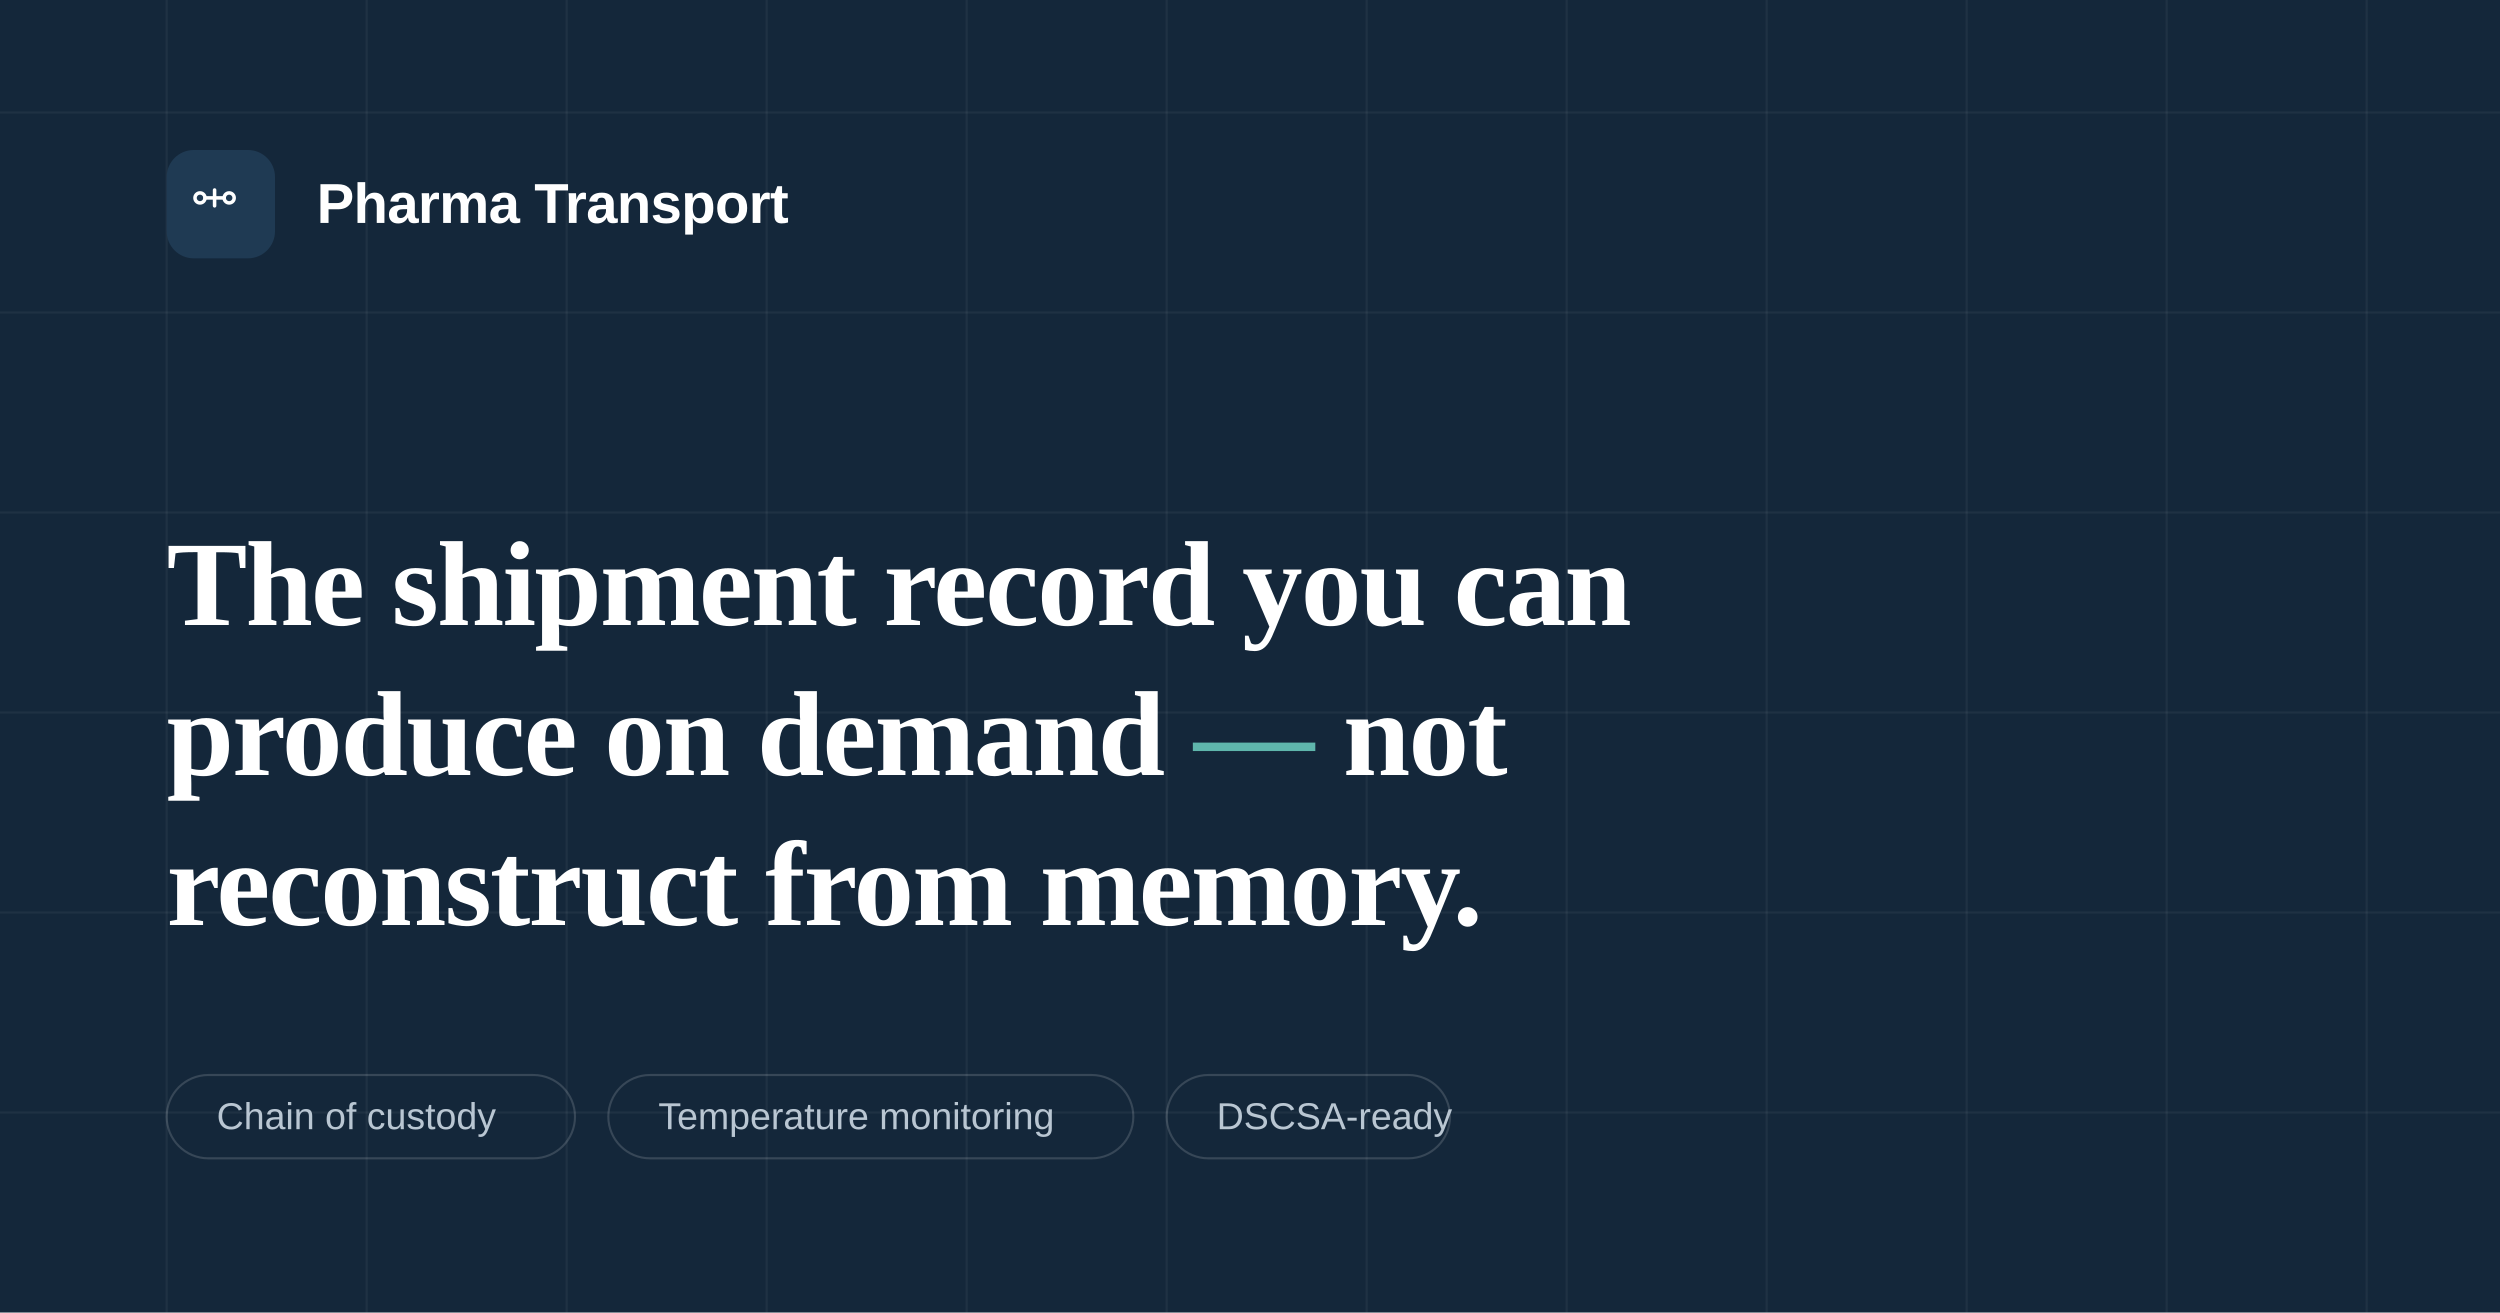
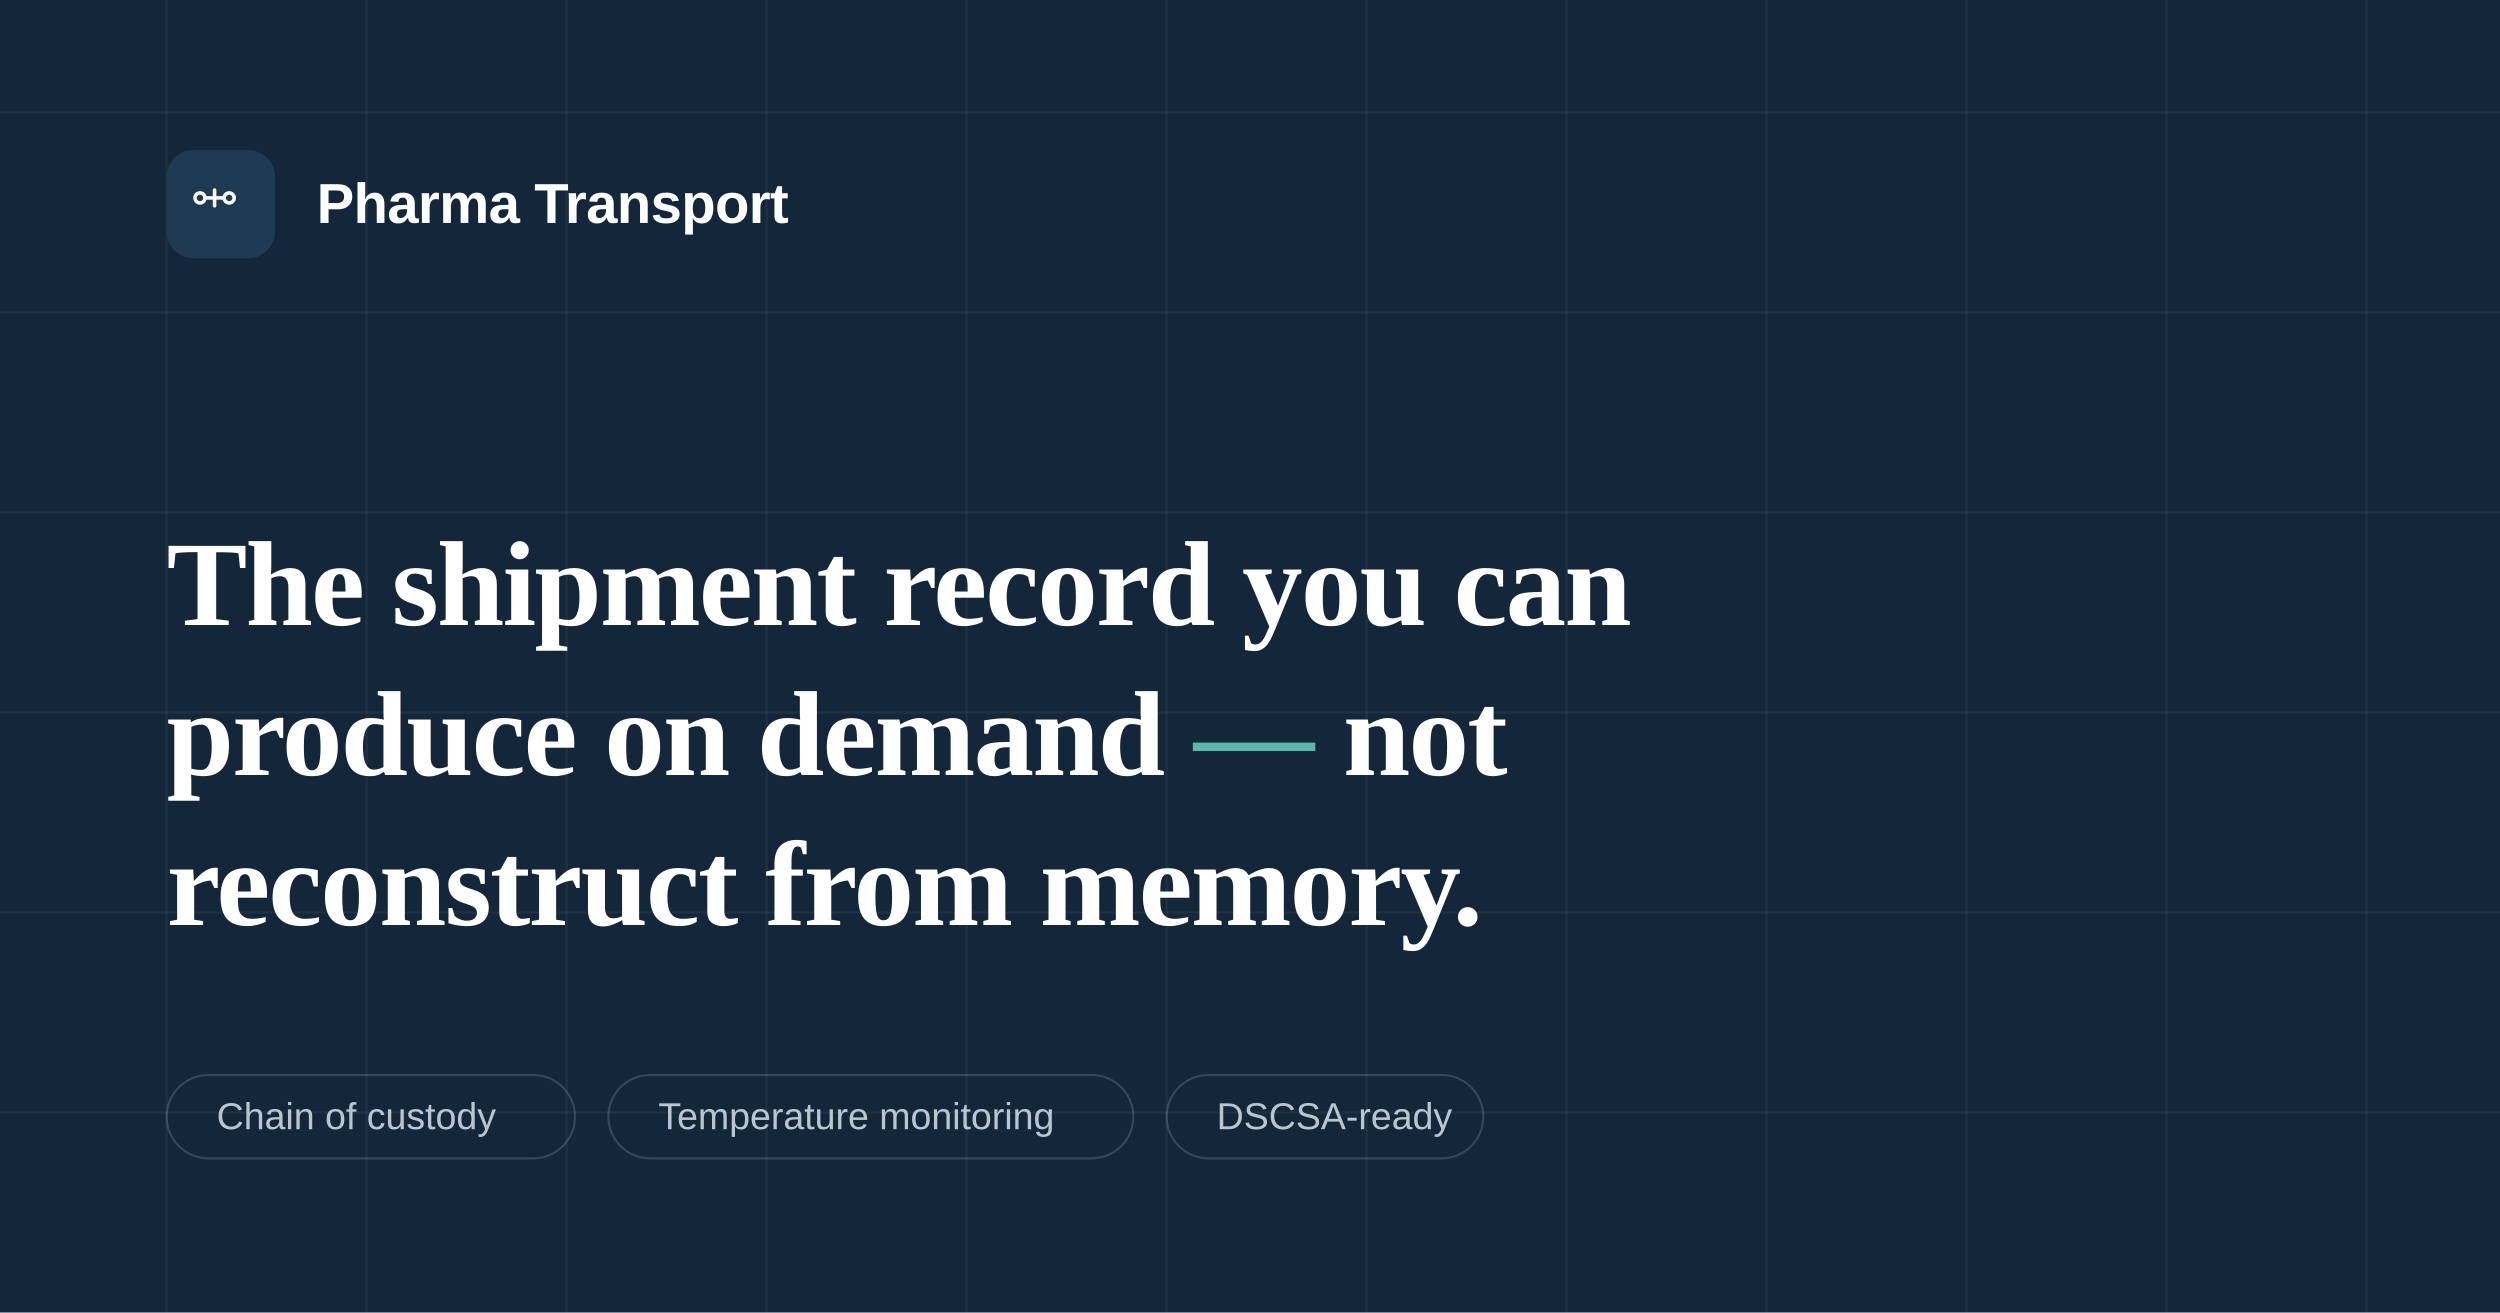
<svg xmlns="http://www.w3.org/2000/svg" width="1200" height="630" viewBox="0 0 1200 630" font-family="'IBM Plex Sans', 'Helvetica Neue', Arial, sans-serif">
  <rect width="1200" height="630" fill="#14273a" />
  <g stroke="#ffffff" stroke-opacity="0.05" stroke-width="1">
    <path d="M80 0V630M176 0V630M272 0V630M368 0V630M464 0V630M560 0V630M656 0V630M752 0V630M848 0V630M944 0V630M1040 0V630M1136 0V630" />
    <path d="M0 54H1200M0 150H1200M0 246H1200M0 342H1200M0 438H1200M0 534H1200" />
  </g>
  <g transform="translate(80,72)">
    <rect width="52" height="52" rx="13" fill="#1f3a53" />
    <g transform="translate(11,11)" stroke="#ffffff" stroke-width="1.7" stroke-linecap="round" stroke-linejoin="round" fill="none">
      <circle cx="5" cy="12" r="2.4" />
      <circle cx="19" cy="12" r="2.4" />
      <path d="M7.4 12h9.2" />
      <path d="M12 8.2v7.6" />
    </g>
    <text x="72" y="35" fill="#ffffff" font-size="27" font-weight="600" letter-spacing="-0.3">Pharma Transport</text>
  </g>
  <text fill="#ffffff" font-family="'IBM Plex Serif', Georgia, 'Times New Roman', serif" font-size="58" font-weight="600" letter-spacing="-0.8">
    <tspan x="80" y="300">The shipment record you can</tspan>
    <tspan x="80" y="372">produce on demand <tspan fill="#5fb6ac">—</tspan> not</tspan>
    <tspan x="80" y="444">reconstruct from memory.</tspan>
  </text>
  <g transform="translate(80,516)" fill="#b9c6d2" font-size="18">
    <g>
      <rect width="196" height="40" rx="20" fill="none" stroke="#ffffff" stroke-opacity="0.15" />
      <text x="24" y="26">Chain of custody</text>
    </g>
    <g transform="translate(212,0)">
      <rect width="252" height="40" rx="20" fill="none" stroke="#ffffff" stroke-opacity="0.15" />
      <text x="24" y="26">Temperature monitoring</text>
    </g>
    <g transform="translate(480,0)">
-       <rect width="136" height="40" rx="20" fill="none" stroke="#ffffff" stroke-opacity="0.15" />
+       <rect width="152" height="40" rx="20" fill="none" stroke="#ffffff" stroke-opacity="0.15" />
      <text x="24" y="26">DSCSA-ready</text>
    </g>
  </g>
</svg>
